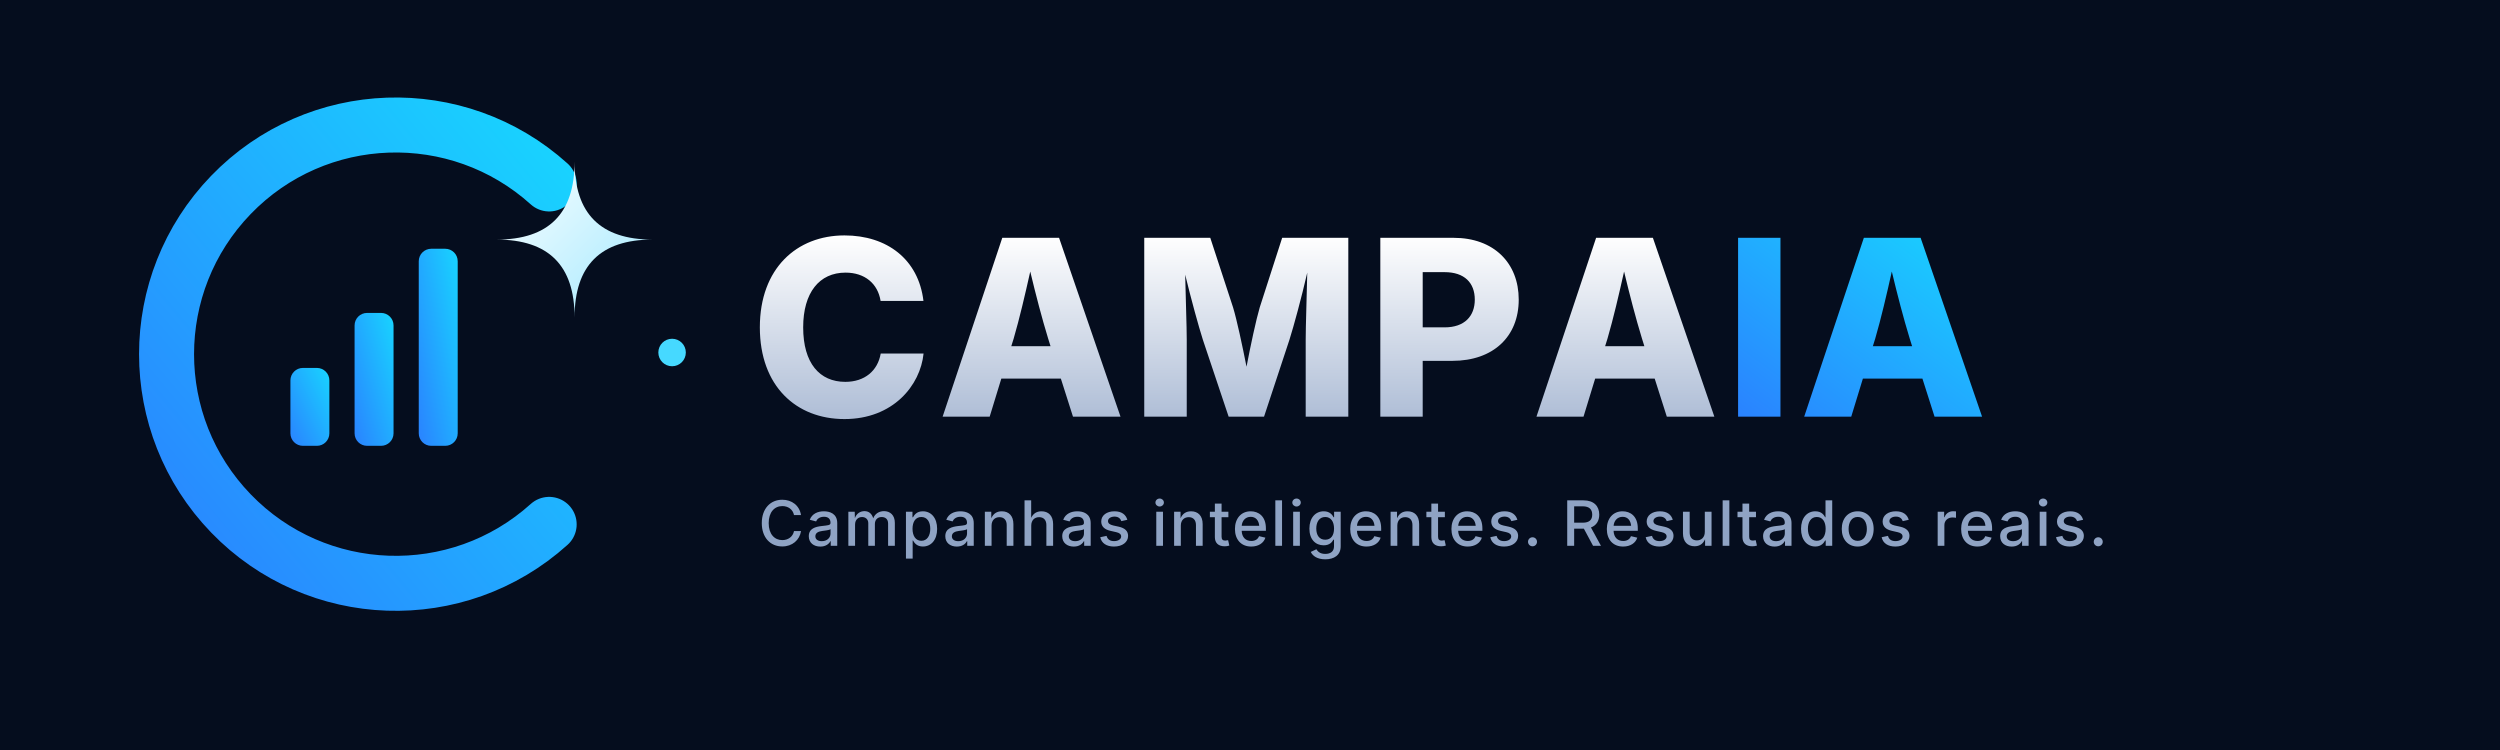
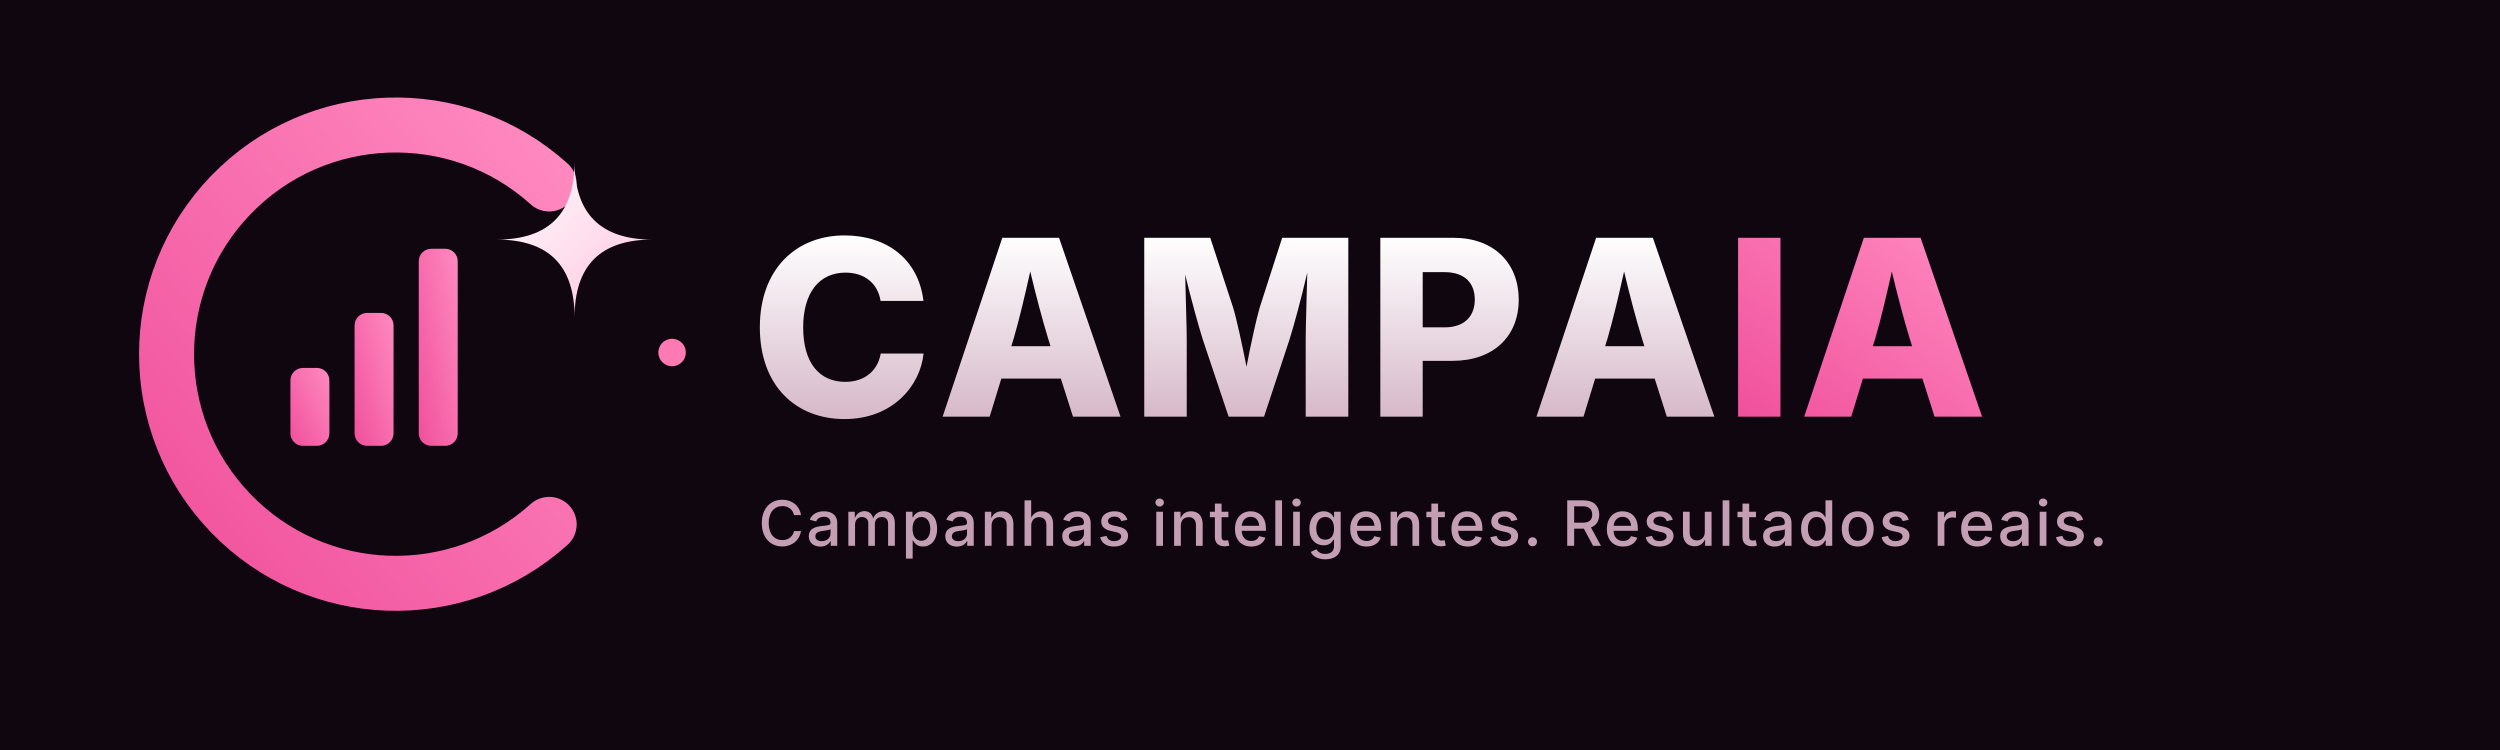
<svg xmlns="http://www.w3.org/2000/svg" viewBox="0 0 1200 360" width="1200" height="360" role="img" aria-label="CampaIA, campanhas inteligentes, resultados reais">
-   <rect width="1200" height="360" fill="#050d1e" />
+   <rect width="1200" height="360" fill="#0f0610" />
  <defs>
    <linearGradient id="gh" x1="0" y1="1" x2="1" y2="0">
-       <stop offset="0" stop-color="#2a82ff" />
-       <stop offset="1" stop-color="#18d4ff" />
+       <stop offset="0" stop-color="#f0509b" />
+       <stop offset="1" stop-color="#ff8ac0" />
    </linearGradient>
    <linearGradient id="sh" x1="0" y1="0" x2="1" y2="1">
      <stop offset="0" stop-color="#ffffff" />
-       <stop offset="1" stop-color="#9fe8ff" />
+       <stop offset="1" stop-color="#ffc2dc" />
    </linearGradient>
    <linearGradient id="wh" x1="0" y1="0" x2="0" y2="1">
      <stop offset="0" stop-color="#ffffff" />
-       <stop offset="1" stop-color="#aebdd6" />
+       <stop offset="1" stop-color="#d6b8c9" />
    </linearGradient>
  </defs>
  <path d="M263.6,88.3 A110,110 0 1 0 263.6,251.7" fill="none" stroke="url(#gh)" stroke-width="26.4" stroke-linecap="round" />
  <rect x="139.4" y="176.6" width="18.7" height="37.4" rx="6.0" fill="url(#gh)" />
  <rect x="170.2" y="150.2" width="18.7" height="63.8" rx="6.0" fill="url(#gh)" />
  <rect x="201.0" y="119.4" width="18.7" height="94.6" rx="6.0" fill="url(#gh)" />
  <path d="M275.8,77.6 Q275.8,115.0 313.2,115.0 Q275.8,115.0 275.8,152.4 Q275.8,115.0 238.4,115.0 Q275.8,115.0 275.8,77.6Z" fill="url(#sh)" />
-   <circle cx="322.6" cy="169.2" r="6.6" fill="#46d9ff" />
+   <circle cx="322.6" cy="169.2" r="6.6" fill="#ff7ab3" />
  <path d="M405.345 201.152C428.68 201.152 441.759 185.02 443.314 169.693H422.745C421.305 178.048 414.967 183.291 405.748 183.291C393.418 183.291 385.524 174.36 385.524 157.133C385.524 140.481 393.245 130.859 405.863 130.859C415.082 130.859 421.362 136.103 422.688 144.457H443.257C440.895 124.464 425.741 112.998 405.345 112.998C382.471 112.998 364.725 128.785 364.725 157.133C364.725 185.308 382.125 201.152 405.345 201.152ZM452.459 200.0H475.045L480.634 181.735H509.212L515.031 200.0H537.848L508.348 114.15H481.095ZM485.416 166.179 486.568 162.491C489.392 152.754 491.927 141.922 494.52 130.341C497.285 141.864 500.108 152.696 503.104 162.491L504.257 166.179ZM549.239 200.0H569.636V163.01C569.636 156.614 569.117 143.132 568.887 131.839C571.825 143.938 575.34 156.672 577.356 163.01L589.744 200.0H606.741L618.956 163.01C621.03 156.441 624.66 143.132 627.483 130.859C627.253 142.44 626.734 156.499 626.734 163.01V200.0H647.188V114.15H615.441L604.667 147.568C602.938 153.445 600.288 165.775 598.329 176.031C596.312 165.775 593.662 153.445 591.876 147.568L580.929 114.15H549.239ZM662.556 200.0H682.895V173.208H697.126C716.831 173.208 728.988 161.512 728.988 143.823C728.988 126.25 717.062 114.15 697.702 114.15H662.556ZM682.895 157.133V130.629H693.381C702.945 130.629 707.9 135.757 707.9 143.823C707.9 151.774 702.945 157.133 693.438 157.133ZM737.499 200.0H760.085L765.674 181.735H794.252L800.071 200.0H822.888L793.388 114.15H766.135ZM770.456 166.179 771.608 162.491C774.432 152.754 776.967 141.922 779.56 130.341C782.325 141.864 785.148 152.696 788.145 162.491L789.297 166.179Z" fill="url(#wh)" />
  <path d="M854.618 114.15H834.279V200.0H854.618ZM866.01 200.0H888.596L894.185 181.735H922.763L928.582 200.0H951.398L921.898 114.15H894.646ZM898.967 166.179 900.119 162.491C902.942 152.754 905.478 141.922 908.07 130.341C910.836 141.864 913.659 152.696 916.655 162.491L917.808 166.179Z" fill="url(#gh)" />
-   <text x="364" y="262" font-family="Inter,Helvetica,Arial,sans-serif" font-size="30" font-weight="500" fill="#8fa3c4" letter-spacing="1">Campanhas inteligentes. Resultados reais.</text>
+   <text x="364" y="262" font-family="Inter,Helvetica,Arial,sans-serif" font-size="30" font-weight="500" fill="#c49fb4" letter-spacing="1">Campanhas inteligentes. Resultados reais.</text>
</svg>
